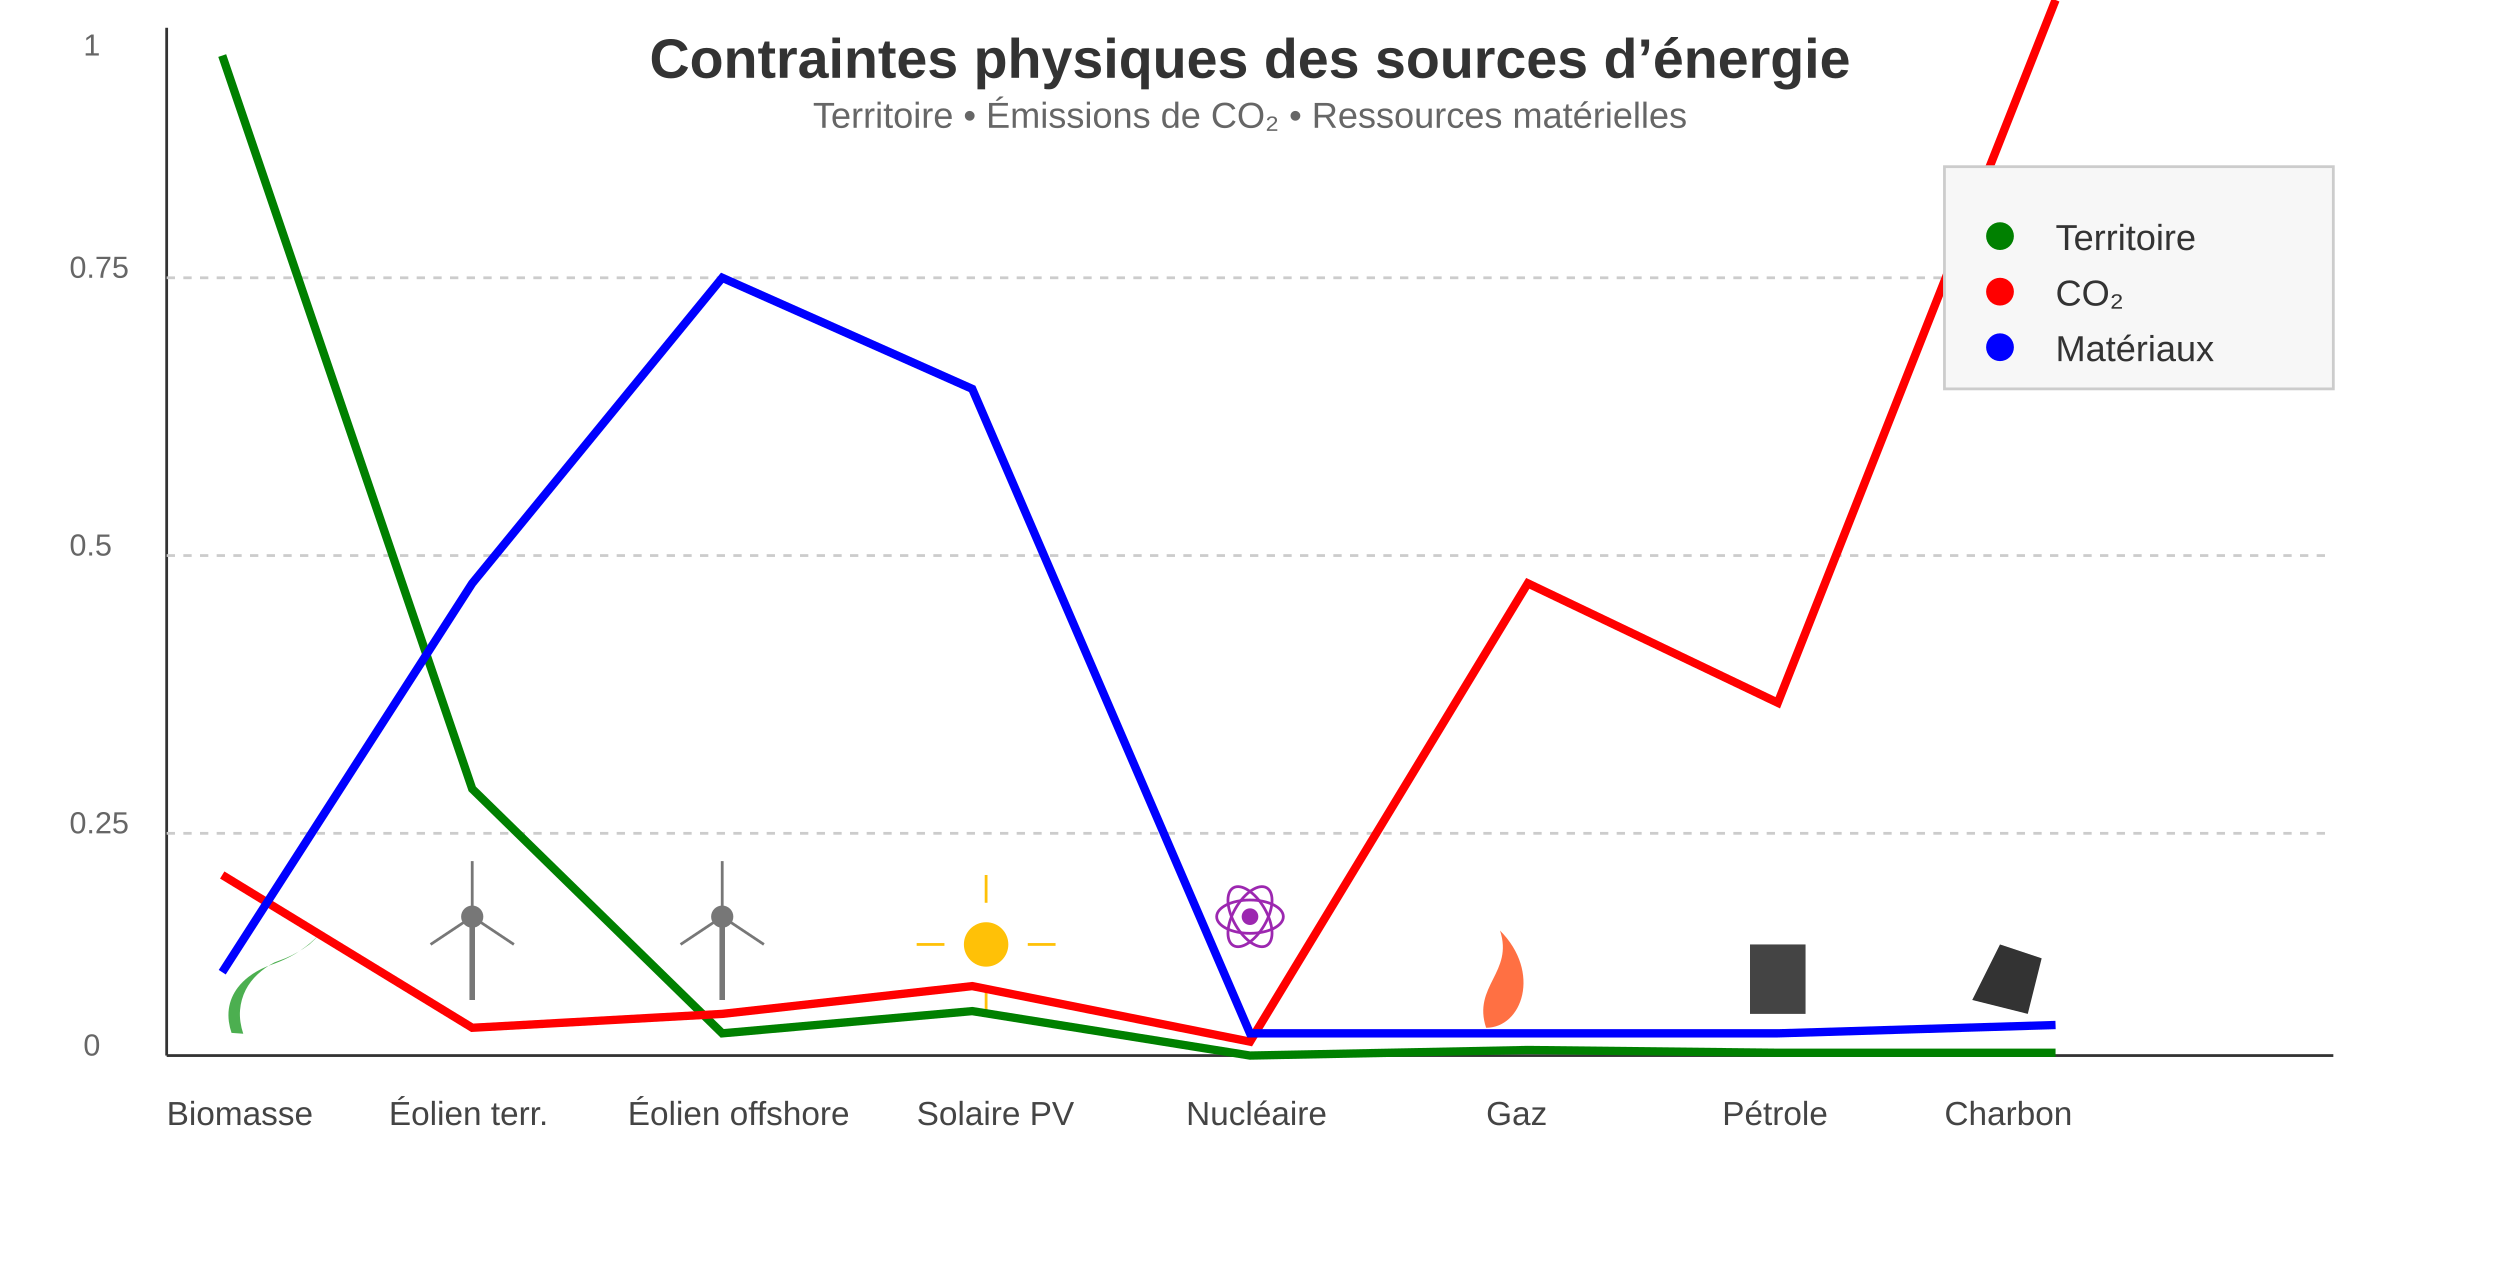
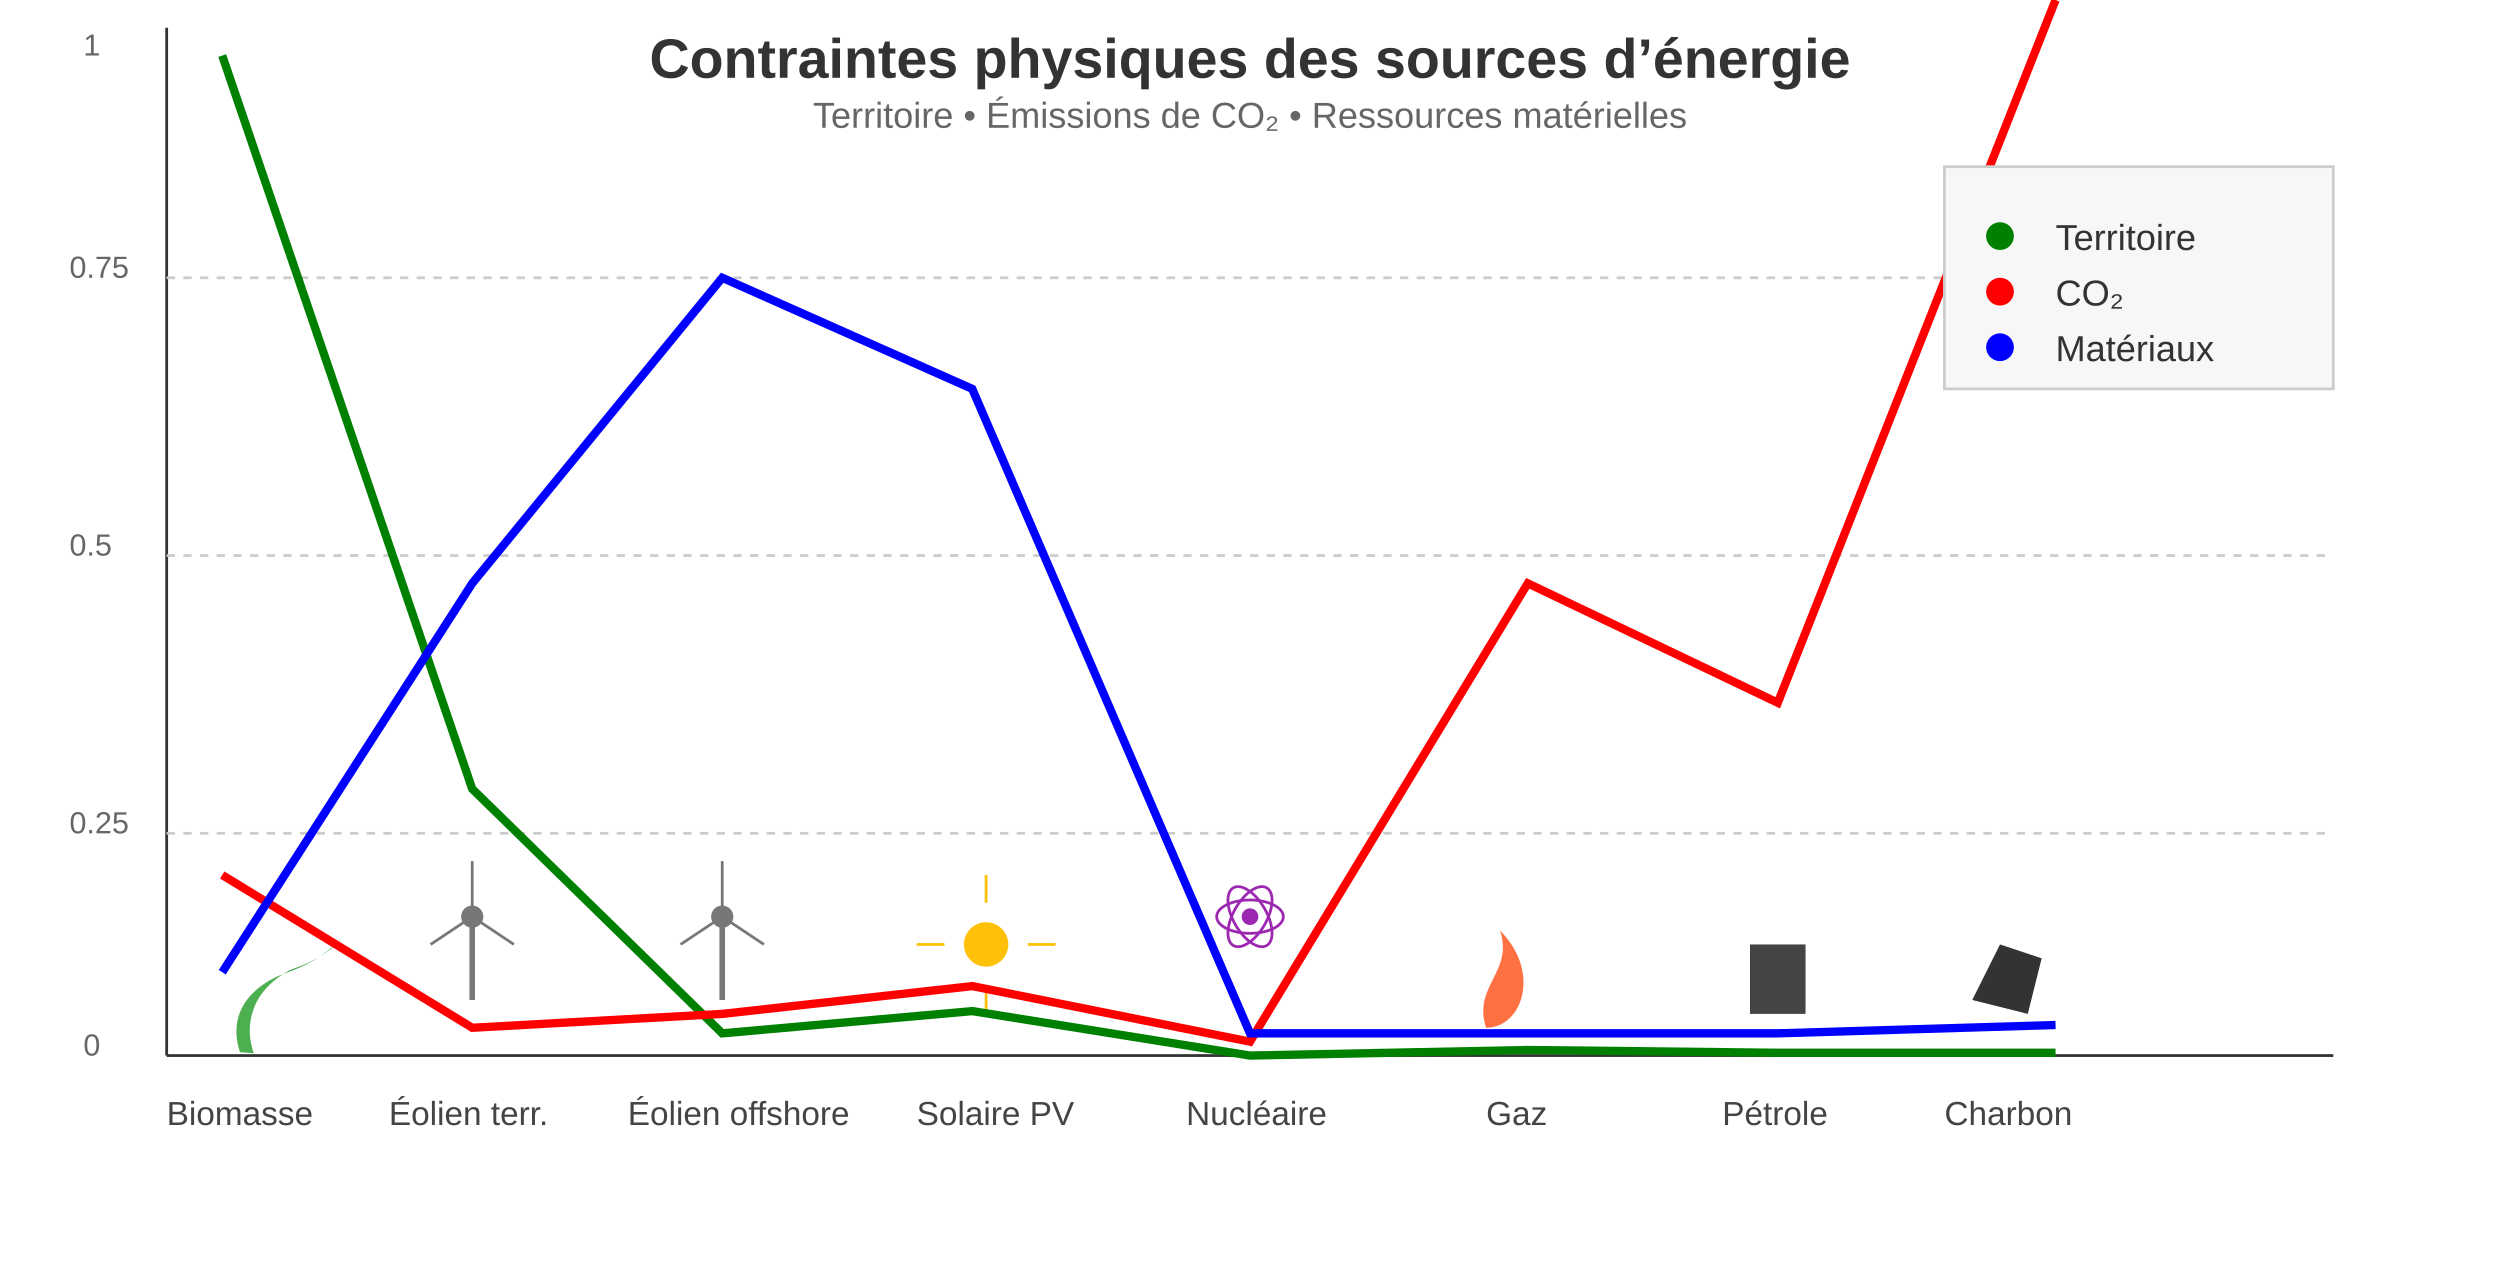
<svg xmlns="http://www.w3.org/2000/svg" width="900" height="460" viewBox="0 0 900 460">
  <style>
.axis { stroke:#333; stroke-width:1; }
.grid { stroke:#ccc; stroke-dasharray:3 3; }
.label { font-family:Arial, sans-serif; font-size:12px; fill:#444; }
.title { font-family:Arial, sans-serif; font-size:20px; font-weight:bold; fill:#333; }
.subtitle { font-family:Arial, sans-serif; font-size:13px; fill:#666; }
.legend { font-family:Arial, sans-serif; font-size:13px; fill:#333; }
.scale { font-family:Arial, sans-serif; font-size:11px; fill:#666; }
</style>
  <text x="450" y="28" text-anchor="middle" class="title">
Contraintes physiques des sources d’énergie
</text>
  <text x="450" y="46" text-anchor="middle" class="subtitle">
Territoire • Émissions de CO₂ • Ressources matérielles
</text>
  <line x1="60" y1="380" x2="840" y2="380" class="axis" />
  <line x1="60" y1="10" x2="60" y2="380" class="axis" />
  <g class="grid">
    <line x1="60" y1="100" x2="840" y2="100" />
    <line x1="60" y1="200" x2="840" y2="200" />
    <line x1="60" y1="300" x2="840" y2="300" />
  </g>
  <g class="scale">
    <text x="30" y="380">0</text>
    <text x="25" y="300">0.25</text>
    <text x="25" y="200">0.5</text>
    <text x="25" y="100">0.75</text>
    <text x="30" y="20">1</text>
  </g>
  <g class="label">
    <text x="60" y="405">Biomasse</text>
    <text x="140" y="405">Éolien terr.</text>
    <text x="226" y="405">Éolien offshore</text>
    <text x="330" y="405">Solaire PV</text>
    <text x="427" y="405">Nucléaire</text>
    <text x="535" y="405">Gaz</text>
    <text x="620" y="405">Pétrole</text>
    <text x="700" y="405">Charbon</text>
  </g>
-   <g transform="translate(65,330) scale(0.06)">
+   <g transform="translate(65,330) scale(0.07)">
    <path fill="#4CAF50" d="M305.8,697.3c-7.3-21.8-12.8-44.2-15.9-67   c-3.3-25.4-3.6-51-0.3-76.4c3.2-23.4,9.4-46.3,18.6-68.1   c9.5-22.4,22-43.3,36.8-62.5c18.1-23.3,39.3-43.9,62.6-62   c32.1-24.8,67.7-44.6,105-60.4c16.9-7.1,34.2-12.9,51.4-19.3   c21.9-8.1,43.5-17.2,64.7-27.2c31.5-14.8,61.9-32.1,90.6-51.8   c40.1-27.5,78.6-58.8,110.9-95.3   c-16.3,21.1-35.6,40.1-55.5,57.7   c-44.4,34.2-93.3,62.3-144.9,84.1   c-21.9,9.2-44.5,16.5-66.7,25.2   c-36.6,19.3-71.2,43.6-101.3,72   c-28.1,26.5-52.9,58-70.5,92.4   c-19.5,38.3-30.7,78.6-34.3,121.4   c-4,47.7,4,97,19.2,142.3z" />
  </g>
  <line x1="170" y1="360" x2="170" y2="330" stroke="#777" stroke-width="2" />
  <circle cx="170" cy="330" r="4" fill="#777" />
  <line x1="170" y1="330" x2="185" y2="340" stroke="#777" />
  <line x1="170" y1="330" x2="155" y2="340" stroke="#777" />
  <line x1="170" y1="330" x2="170" y2="310" stroke="#777" />
  <line x1="260" y1="360" x2="260" y2="330" stroke="#777" stroke-width="2" />
  <circle cx="260" cy="330" r="4" fill="#777" />
  <line x1="260" y1="330" x2="275" y2="340" stroke="#777" />
  <line x1="260" y1="330" x2="245" y2="340" stroke="#777" />
  <line x1="260" y1="330" x2="260" y2="310" stroke="#777" />
  <circle cx="355" cy="340" r="8" fill="#FFC107" />
  <line x1="355" y1="315" x2="355" y2="325" stroke="#FFC107" />
  <line x1="355" y1="355" x2="355" y2="365" stroke="#FFC107" />
  <line x1="340" y1="340" x2="330" y2="340" stroke="#FFC107" />
  <line x1="370" y1="340" x2="380" y2="340" stroke="#FFC107" />
  <circle cx="450" cy="330" r="3" fill="#9C27B0" />
  <ellipse cx="450" cy="330" rx="12" ry="6" stroke="#9C27B0" fill="none" />
  <ellipse cx="450" cy="330" rx="12" ry="6" stroke="#9C27B0" fill="none" transform="rotate(60 450 330)" />
  <ellipse cx="450" cy="330" rx="12" ry="6" stroke="#9C27B0" fill="none" transform="rotate(-60 450 330)" />
  <path d="M535 370 C530 355 545 350 540 335 C555 350 548 370 535 370 Z" fill="#FF7043" />
  <rect x="630" y="340" width="20" height="25" fill="#444" />
  <line x1="630" y1="350" x2="630" y2="350" stroke="#666" />
  <polygon points="710,360 720,340 735,345 730,365" fill="#333" />
  <polyline fill="none" stroke="green" stroke-width="3" points=" 80,20 170,284 260,372 350,364 450,380 550,378 640,379 740,379 " />
  <polyline fill="none" stroke="red" stroke-width="3" points=" 80,315 170,370 260,365 350,355 450,375 550,210 640,253 740,0 " />
  <polyline fill="none" stroke="blue" stroke-width="3" points=" 80,350 170,210 260,100 350,140 450,372 550,372 640,372 740,369 " />
  <rect x="700" y="60" width="140" height="80" fill="#f7f7f7" stroke="#ccc" />
  <circle cx="720" cy="85" r="5" fill="green" />
  <text x="740" y="90" class="legend">Territoire</text>
  <circle cx="720" cy="105" r="5" fill="red" />
  <text x="740" y="110" class="legend">CO₂</text>
  <circle cx="720" cy="125" r="5" fill="blue" />
  <text x="740" y="130" class="legend">Matériaux</text>
</svg>
